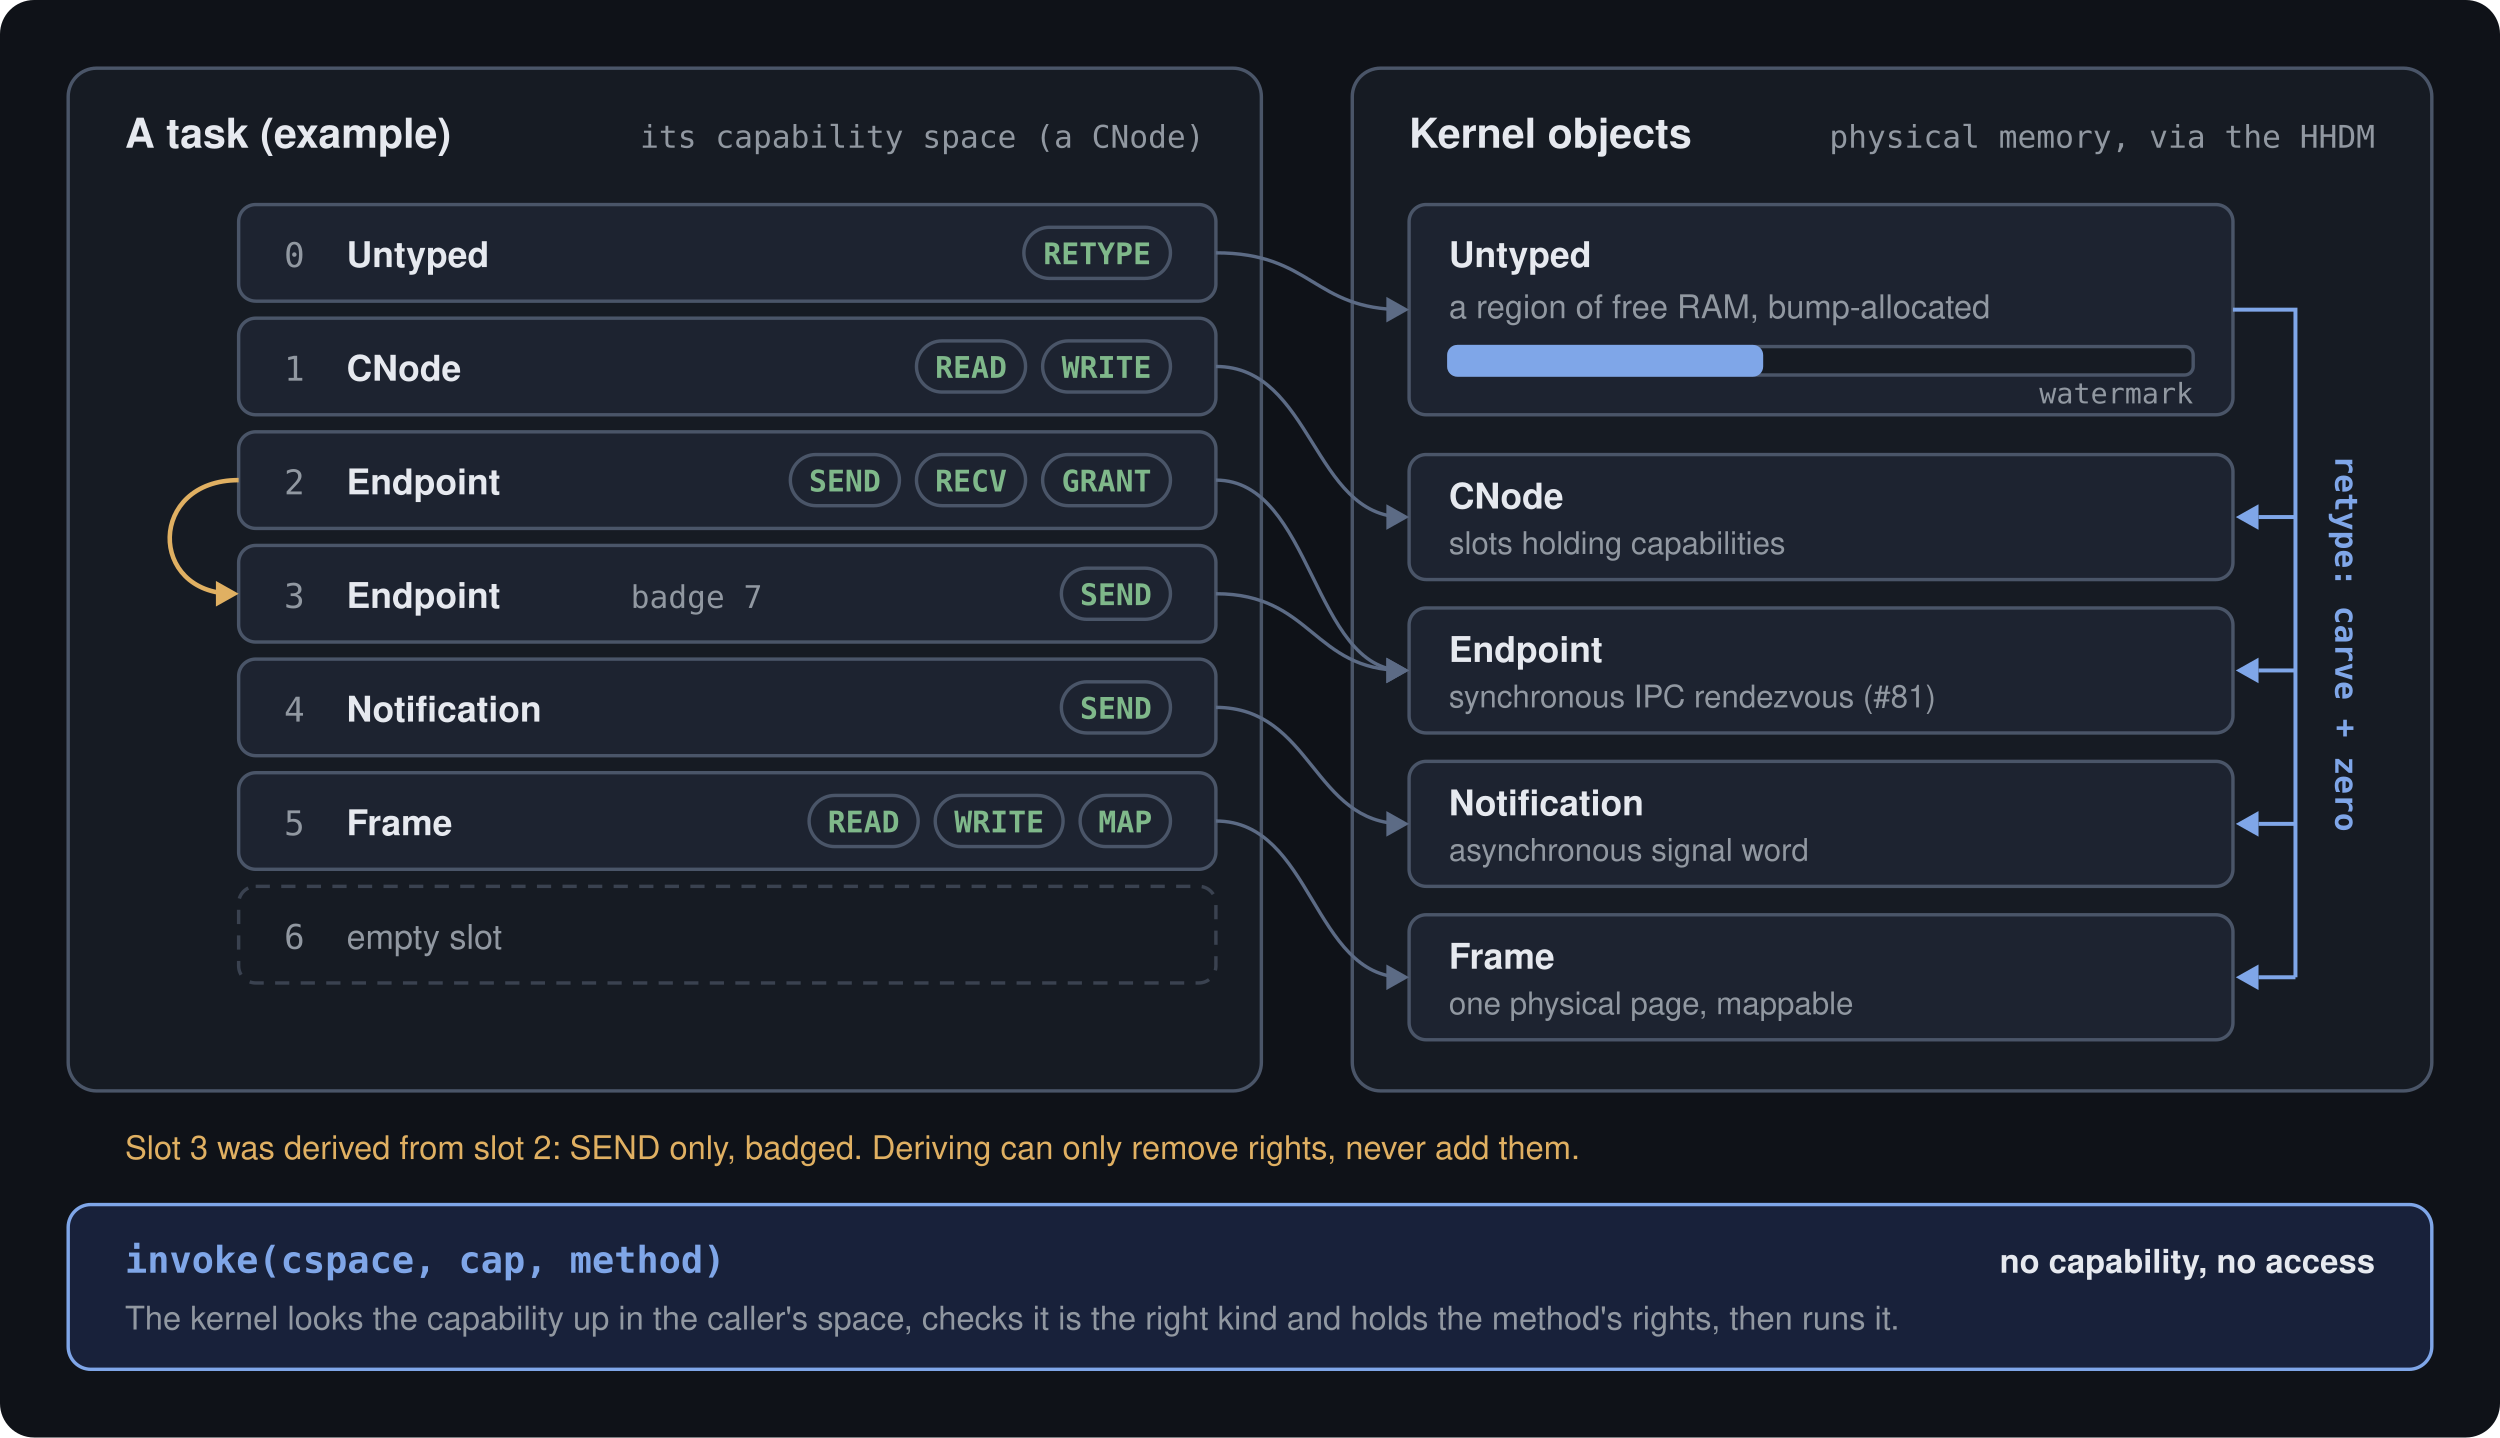
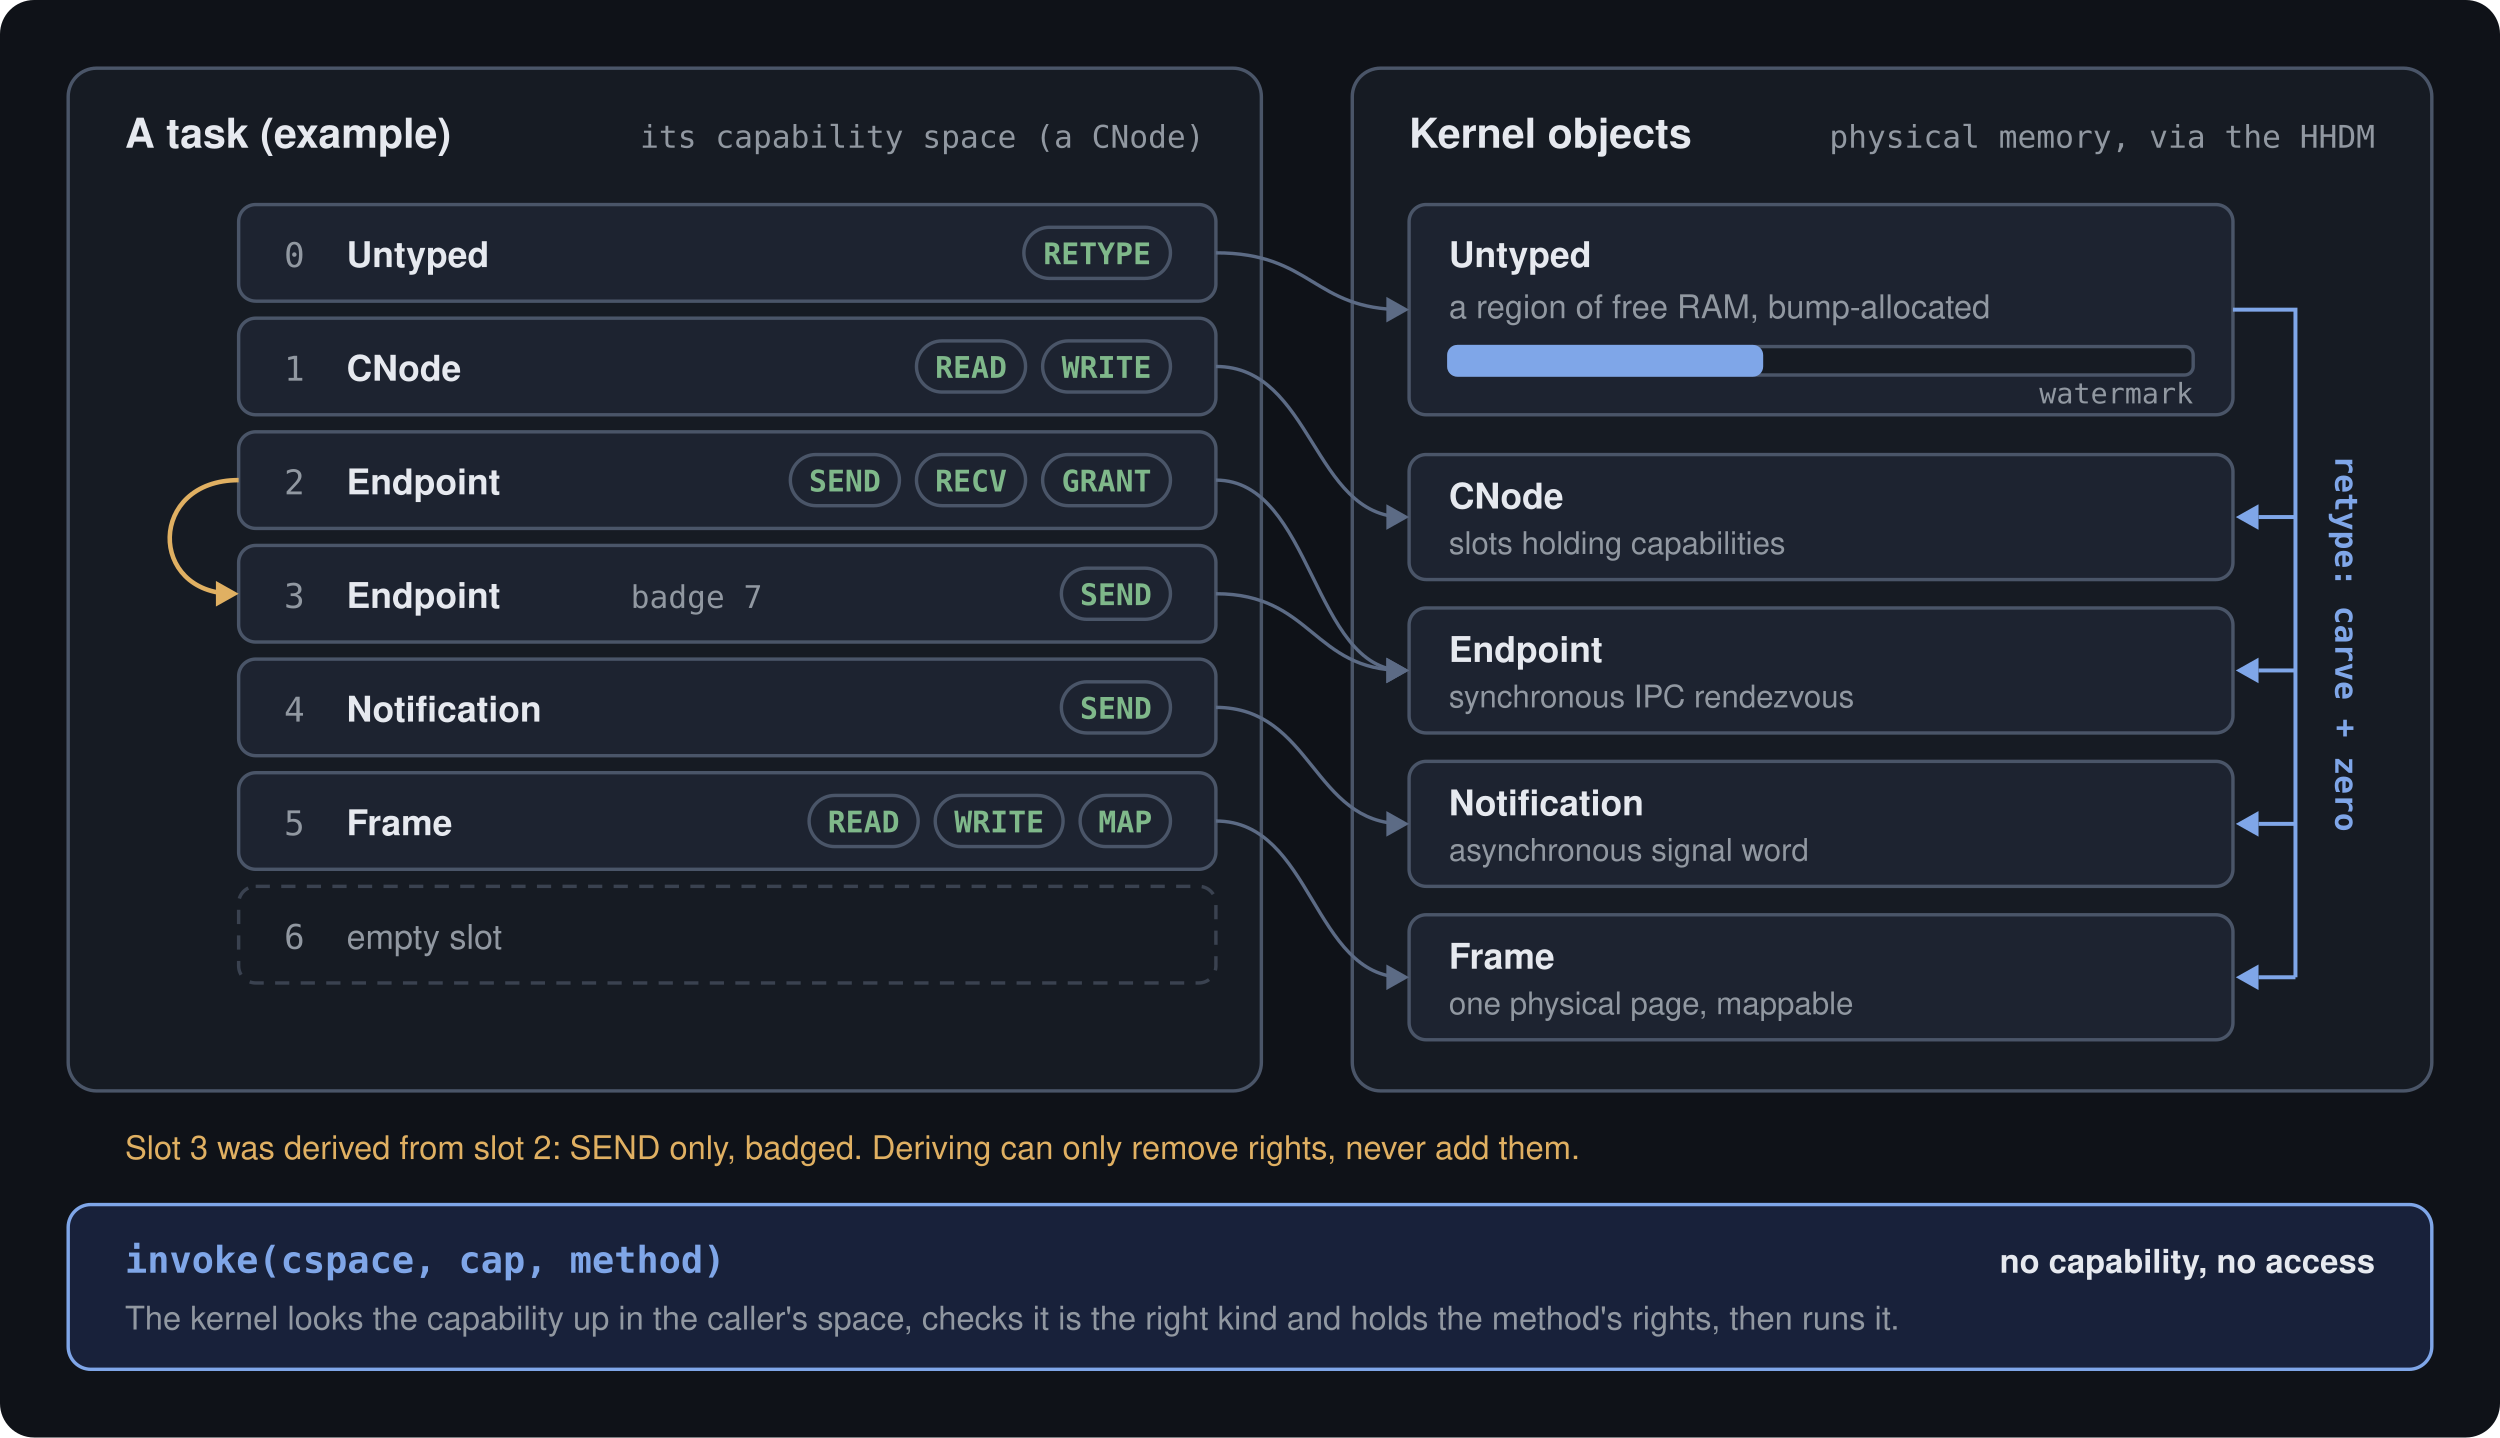
<svg xmlns="http://www.w3.org/2000/svg" viewBox="0 0 880 506" width="880" height="506" role="img" aria-label="Magnetite capability model: a task's capability space, kernel objects, retype, attenuation and invocation">
  <rect width="880" height="506" rx="12" fill="#0f1218" />
  <rect x="24" y="24" width="420" height="360" rx="10" fill="#161b23" stroke="#4a5568" stroke-width="1.2" />
  <text x="44" y="52" font-family="-apple-system, BlinkMacSystemFont, 'Segoe UI', Helvetica, Arial, sans-serif" font-size="14.5" font-weight="600" fill="#e6e9ef" text-anchor="start">A task (example)</text>
  <text x="424" y="52" font-family="ui-monospace, SFMono-Regular, Menlo, Consolas, monospace" font-size="11" font-weight="400" fill="#9198a1" text-anchor="end">its capability space (a CNode)</text>
  <rect x="84" y="72" width="344" height="34" rx="6" fill="#1d2330" stroke="#4a5568" stroke-width="1.2" />
  <text x="100" y="94" font-family="ui-monospace, SFMono-Regular, Menlo, Consolas, monospace" font-size="12" font-weight="500" fill="#9198a1" text-anchor="start">0</text>
  <text x="122" y="94" font-family="-apple-system, BlinkMacSystemFont, 'Segoe UI', Helvetica, Arial, sans-serif" font-size="12.5" font-weight="600" fill="#e6e9ef" text-anchor="start">Untyped</text>
  <rect x="360.4" y="80" width="51.6" height="18" rx="9" fill="#1d2330" stroke="#4a5568" stroke-width="1.2" />
  <text x="386.2" y="93" font-family="ui-monospace, SFMono-Regular, Menlo, Consolas, monospace" font-size="10.5" font-weight="600" fill="#7fb88a" text-anchor="middle">RETYPE</text>
  <rect x="84" y="112" width="344" height="34" rx="6" fill="#1d2330" stroke="#4a5568" stroke-width="1.2" />
  <text x="100" y="134" font-family="ui-monospace, SFMono-Regular, Menlo, Consolas, monospace" font-size="12" font-weight="500" fill="#9198a1" text-anchor="start">1</text>
  <text x="122" y="134" font-family="-apple-system, BlinkMacSystemFont, 'Segoe UI', Helvetica, Arial, sans-serif" font-size="12.5" font-weight="600" fill="#e6e9ef" text-anchor="start">CNode</text>
  <rect x="367.0" y="120" width="45.0" height="18" rx="9" fill="#1d2330" stroke="#4a5568" stroke-width="1.2" />
  <text x="389.5" y="133" font-family="ui-monospace, SFMono-Regular, Menlo, Consolas, monospace" font-size="10.5" font-weight="600" fill="#7fb88a" text-anchor="middle">WRITE</text>
  <rect x="322.6" y="120" width="38.4" height="18" rx="9" fill="#1d2330" stroke="#4a5568" stroke-width="1.2" />
  <text x="341.8" y="133" font-family="ui-monospace, SFMono-Regular, Menlo, Consolas, monospace" font-size="10.5" font-weight="600" fill="#7fb88a" text-anchor="middle">READ</text>
  <rect x="84" y="152" width="344" height="34" rx="6" fill="#1d2330" stroke="#4a5568" stroke-width="1.2" />
  <text x="100" y="174" font-family="ui-monospace, SFMono-Regular, Menlo, Consolas, monospace" font-size="12" font-weight="500" fill="#9198a1" text-anchor="start">2</text>
  <text x="122" y="174" font-family="-apple-system, BlinkMacSystemFont, 'Segoe UI', Helvetica, Arial, sans-serif" font-size="12.5" font-weight="600" fill="#e6e9ef" text-anchor="start">Endpoint</text>
  <rect x="367.0" y="160" width="45.0" height="18" rx="9" fill="#1d2330" stroke="#4a5568" stroke-width="1.2" />
  <text x="389.5" y="173" font-family="ui-monospace, SFMono-Regular, Menlo, Consolas, monospace" font-size="10.5" font-weight="600" fill="#7fb88a" text-anchor="middle">GRANT</text>
  <rect x="322.6" y="160" width="38.4" height="18" rx="9" fill="#1d2330" stroke="#4a5568" stroke-width="1.2" />
  <text x="341.8" y="173" font-family="ui-monospace, SFMono-Regular, Menlo, Consolas, monospace" font-size="10.5" font-weight="600" fill="#7fb88a" text-anchor="middle">RECV</text>
  <rect x="278.2" y="160" width="38.4" height="18" rx="9" fill="#1d2330" stroke="#4a5568" stroke-width="1.2" />
  <text x="297.4" y="173" font-family="ui-monospace, SFMono-Regular, Menlo, Consolas, monospace" font-size="10.5" font-weight="600" fill="#7fb88a" text-anchor="middle">SEND</text>
  <rect x="84" y="192" width="344" height="34" rx="6" fill="#1d2330" stroke="#4a5568" stroke-width="1.2" />
  <text x="100" y="214" font-family="ui-monospace, SFMono-Regular, Menlo, Consolas, monospace" font-size="12" font-weight="500" fill="#9198a1" text-anchor="start">3</text>
  <text x="122" y="214" font-family="-apple-system, BlinkMacSystemFont, 'Segoe UI', Helvetica, Arial, sans-serif" font-size="12.5" font-weight="600" fill="#e6e9ef" text-anchor="start">Endpoint</text>
  <rect x="373.6" y="200" width="38.4" height="18" rx="9" fill="#1d2330" stroke="#4a5568" stroke-width="1.2" />
  <text x="392.8" y="213" font-family="ui-monospace, SFMono-Regular, Menlo, Consolas, monospace" font-size="10.5" font-weight="600" fill="#7fb88a" text-anchor="middle">SEND</text>
  <text x="222" y="214" font-family="ui-monospace, SFMono-Regular, Menlo, Consolas, monospace" font-size="11" font-weight="400" fill="#9198a1" text-anchor="start">badge 7</text>
  <rect x="84" y="232" width="344" height="34" rx="6" fill="#1d2330" stroke="#4a5568" stroke-width="1.2" />
  <text x="100" y="254" font-family="ui-monospace, SFMono-Regular, Menlo, Consolas, monospace" font-size="12" font-weight="500" fill="#9198a1" text-anchor="start">4</text>
  <text x="122" y="254" font-family="-apple-system, BlinkMacSystemFont, 'Segoe UI', Helvetica, Arial, sans-serif" font-size="12.5" font-weight="600" fill="#e6e9ef" text-anchor="start">Notification</text>
  <rect x="373.6" y="240" width="38.4" height="18" rx="9" fill="#1d2330" stroke="#4a5568" stroke-width="1.2" />
  <text x="392.8" y="253" font-family="ui-monospace, SFMono-Regular, Menlo, Consolas, monospace" font-size="10.5" font-weight="600" fill="#7fb88a" text-anchor="middle">SEND</text>
  <rect x="84" y="272" width="344" height="34" rx="6" fill="#1d2330" stroke="#4a5568" stroke-width="1.2" />
  <text x="100" y="294" font-family="ui-monospace, SFMono-Regular, Menlo, Consolas, monospace" font-size="12" font-weight="500" fill="#9198a1" text-anchor="start">5</text>
  <text x="122" y="294" font-family="-apple-system, BlinkMacSystemFont, 'Segoe UI', Helvetica, Arial, sans-serif" font-size="12.5" font-weight="600" fill="#e6e9ef" text-anchor="start">Frame</text>
  <rect x="380.2" y="280" width="31.8" height="18" rx="9" fill="#1d2330" stroke="#4a5568" stroke-width="1.2" />
  <text x="396.1" y="293" font-family="ui-monospace, SFMono-Regular, Menlo, Consolas, monospace" font-size="10.5" font-weight="600" fill="#7fb88a" text-anchor="middle">MAP</text>
  <rect x="329.2" y="280" width="45.0" height="18" rx="9" fill="#1d2330" stroke="#4a5568" stroke-width="1.2" />
  <text x="351.7" y="293" font-family="ui-monospace, SFMono-Regular, Menlo, Consolas, monospace" font-size="10.5" font-weight="600" fill="#7fb88a" text-anchor="middle">WRITE</text>
  <rect x="284.8" y="280" width="38.4" height="18" rx="9" fill="#1d2330" stroke="#4a5568" stroke-width="1.2" />
  <text x="304.0" y="293" font-family="ui-monospace, SFMono-Regular, Menlo, Consolas, monospace" font-size="10.5" font-weight="600" fill="#7fb88a" text-anchor="middle">READ</text>
  <rect x="84" y="312" width="344" height="34" rx="6" fill="#161b23" stroke="#3a4250" stroke-width="1.2" stroke-dasharray="5 4" />
  <text x="100" y="334" font-family="ui-monospace, SFMono-Regular, Menlo, Consolas, monospace" font-size="12" font-weight="500" fill="#9198a1" text-anchor="start">6</text>
  <text x="122" y="334" font-family="-apple-system, BlinkMacSystemFont, 'Segoe UI', Helvetica, Arial, sans-serif" font-size="12" font-weight="400" fill="#9198a1" text-anchor="start">empty slot</text>
  <path d="M 84 169.0 C 52 169.0, 52 209.0, 82 209.0" fill="none" stroke="#e0b062" stroke-width="1.6" />
  <polygon points="76,204.5 76,213.5 84,209.0" fill="#e0b062" />
  <text x="44" y="408" font-family="-apple-system, BlinkMacSystemFont, 'Segoe UI', Helvetica, Arial, sans-serif" font-size="11.5" font-weight="400" fill="#e0b062" text-anchor="start">Slot 3 was derived from slot 2: SEND only, badged. Deriving can only remove rights, never add them.</text>
  <rect x="476" y="24" width="380" height="360" rx="10" fill="#161b23" stroke="#4a5568" stroke-width="1.2" />
  <text x="496" y="52" font-family="-apple-system, BlinkMacSystemFont, 'Segoe UI', Helvetica, Arial, sans-serif" font-size="14.5" font-weight="600" fill="#e6e9ef" text-anchor="start">Kernel objects</text>
  <text x="836" y="52" font-family="ui-monospace, SFMono-Regular, Menlo, Consolas, monospace" font-size="11" font-weight="400" fill="#9198a1" text-anchor="end">physical memory, via the HHDM</text>
  <rect x="496" y="72" width="290" height="74" rx="6" fill="#1d2330" stroke="#4a5568" stroke-width="1.2" />
  <text x="510" y="94" font-family="-apple-system, BlinkMacSystemFont, 'Segoe UI', Helvetica, Arial, sans-serif" font-size="12.5" font-weight="600" fill="#e6e9ef" text-anchor="start">Untyped</text>
  <text x="510" y="112" font-family="-apple-system, BlinkMacSystemFont, 'Segoe UI', Helvetica, Arial, sans-serif" font-size="11.5" font-weight="400" fill="#9198a1" text-anchor="start">a region of free RAM, bump-allocated</text>
  <rect x="510" y="122" width="262" height="10" rx="3" fill="#161b23" stroke="#4a5568" stroke-width="1.2" />
  <rect x="510" y="122" width="110.04" height="10" rx="3" fill="#7fa6e8" stroke="#7fa6e8" stroke-width="1.2" />
  <text x="772" y="142" font-family="ui-monospace, SFMono-Regular, Menlo, Consolas, monospace" font-size="10" font-weight="400" fill="#9198a1" text-anchor="end">watermark</text>
  <rect x="496" y="160" width="290" height="44" rx="6" fill="#1d2330" stroke="#4a5568" stroke-width="1.2" />
  <text x="510" y="179" font-family="-apple-system, BlinkMacSystemFont, 'Segoe UI', Helvetica, Arial, sans-serif" font-size="12.5" font-weight="600" fill="#e6e9ef" text-anchor="start">CNode</text>
  <text x="510" y="195" font-family="-apple-system, BlinkMacSystemFont, 'Segoe UI', Helvetica, Arial, sans-serif" font-size="11" font-weight="400" fill="#9198a1" text-anchor="start">slots holding capabilities</text>
  <rect x="496" y="214" width="290" height="44" rx="6" fill="#1d2330" stroke="#4a5568" stroke-width="1.2" />
  <text x="510" y="233" font-family="-apple-system, BlinkMacSystemFont, 'Segoe UI', Helvetica, Arial, sans-serif" font-size="12.5" font-weight="600" fill="#e6e9ef" text-anchor="start">Endpoint</text>
-   <text x="510" y="249" font-family="-apple-system, BlinkMacSystemFont, 'Segoe UI', Helvetica, Arial, sans-serif" font-size="11" font-weight="400" fill="#9198a1" text-anchor="start">synchronous IPC rendezvous (#81)</text>
+   <text x="510" y="249" font-family="-apple-system, BlinkMacSystemFont, 'Segoe UI', Helvetica, Arial, sans-serif" font-size="11" font-weight="400" fill="#9198a1" text-anchor="start">synchronous IPC rendezvous</text>
  <rect x="496" y="268" width="290" height="44" rx="6" fill="#1d2330" stroke="#4a5568" stroke-width="1.2" />
  <text x="510" y="287" font-family="-apple-system, BlinkMacSystemFont, 'Segoe UI', Helvetica, Arial, sans-serif" font-size="12.5" font-weight="600" fill="#e6e9ef" text-anchor="start">Notification</text>
  <text x="510" y="303" font-family="-apple-system, BlinkMacSystemFont, 'Segoe UI', Helvetica, Arial, sans-serif" font-size="11" font-weight="400" fill="#9198a1" text-anchor="start">asynchronous signal word</text>
  <rect x="496" y="322" width="290" height="44" rx="6" fill="#1d2330" stroke="#4a5568" stroke-width="1.2" />
  <text x="510" y="341" font-family="-apple-system, BlinkMacSystemFont, 'Segoe UI', Helvetica, Arial, sans-serif" font-size="12.5" font-weight="600" fill="#e6e9ef" text-anchor="start">Frame</text>
  <text x="510" y="357" font-family="-apple-system, BlinkMacSystemFont, 'Segoe UI', Helvetica, Arial, sans-serif" font-size="11" font-weight="400" fill="#9198a1" text-anchor="start">one physical page, mappable</text>
  <path d="M 786 109 H 808 V 344" fill="none" stroke="#7fa6e8" stroke-width="1.4" />
  <path d="M 808 182 H 795" fill="none" stroke="#7fa6e8" stroke-width="1.4" />
  <polygon points="795,177.5 795,186.5 787,182" fill="#7fa6e8" />
  <path d="M 808 236 H 795" fill="none" stroke="#7fa6e8" stroke-width="1.4" />
  <polygon points="795,231.5 795,240.5 787,236" fill="#7fa6e8" />
  <path d="M 808 290 H 795" fill="none" stroke="#7fa6e8" stroke-width="1.4" />
  <polygon points="795,285.5 795,294.5 787,290" fill="#7fa6e8" />
  <path d="M 808 344 H 795" fill="none" stroke="#7fa6e8" stroke-width="1.4" />
  <polygon points="795,339.5 795,348.5 787,344" fill="#7fa6e8" />
  <text x="822" y="226.5" font-family="ui-monospace, SFMono-Regular, Menlo, Consolas, monospace" font-size="11" font-weight="600" fill="#7fa6e8" text-anchor="middle" transform="rotate(90 822 226.5)">retype: carve + zero</text>
  <path d="M 428 89.0 C 462 89.0, 462 109, 494 109" fill="none" stroke="#5c6b85" stroke-width="1.2" />
  <polygon points="488,104.5 488,113.5 496,109" fill="#5c6b85" />
  <path d="M 428 129.0 C 462 129.0, 462 182, 494 182" fill="none" stroke="#5c6b85" stroke-width="1.2" />
  <polygon points="488,177.5 488,186.5 496,182" fill="#5c6b85" />
  <path d="M 428 169.0 C 462 169.0, 462 236, 494 236" fill="none" stroke="#5c6b85" stroke-width="1.2" />
  <polygon points="488,231.5 488,240.5 496,236" fill="#5c6b85" />
  <path d="M 428 209.0 C 462 209.0, 462 236, 494 236" fill="none" stroke="#5c6b85" stroke-width="1.2" />
  <polygon points="488,231.5 488,240.5 496,236" fill="#5c6b85" />
  <path d="M 428 249.0 C 462 249.0, 462 290, 494 290" fill="none" stroke="#5c6b85" stroke-width="1.2" />
  <polygon points="488,285.5 488,294.5 496,290" fill="#5c6b85" />
  <path d="M 428 289.0 C 462 289.0, 462 344, 494 344" fill="none" stroke="#5c6b85" stroke-width="1.2" />
  <polygon points="488,339.5 488,348.5 496,344" fill="#5c6b85" />
  <rect x="24" y="424" width="832" height="58" rx="8" fill="#18213a" stroke="#7fa6e8" stroke-width="1.2" />
  <text x="44" y="448" font-family="ui-monospace, SFMono-Regular, Menlo, Consolas, monospace" font-size="13" font-weight="600" fill="#7fa6e8" text-anchor="start">invoke(cspace, cap, method)</text>
  <text x="44" y="468" font-family="-apple-system, BlinkMacSystemFont, 'Segoe UI', Helvetica, Arial, sans-serif" font-size="11.5" font-weight="400" fill="#9198a1" text-anchor="start">The kernel looks the capability up in the caller's space, checks it is the right kind and holds the method's rights, then runs it.</text>
  <text x="836" y="448" font-family="-apple-system, BlinkMacSystemFont, 'Segoe UI', Helvetica, Arial, sans-serif" font-size="11.5" font-weight="600" fill="#e6e9ef" text-anchor="end">no capability, no access</text>
</svg>
